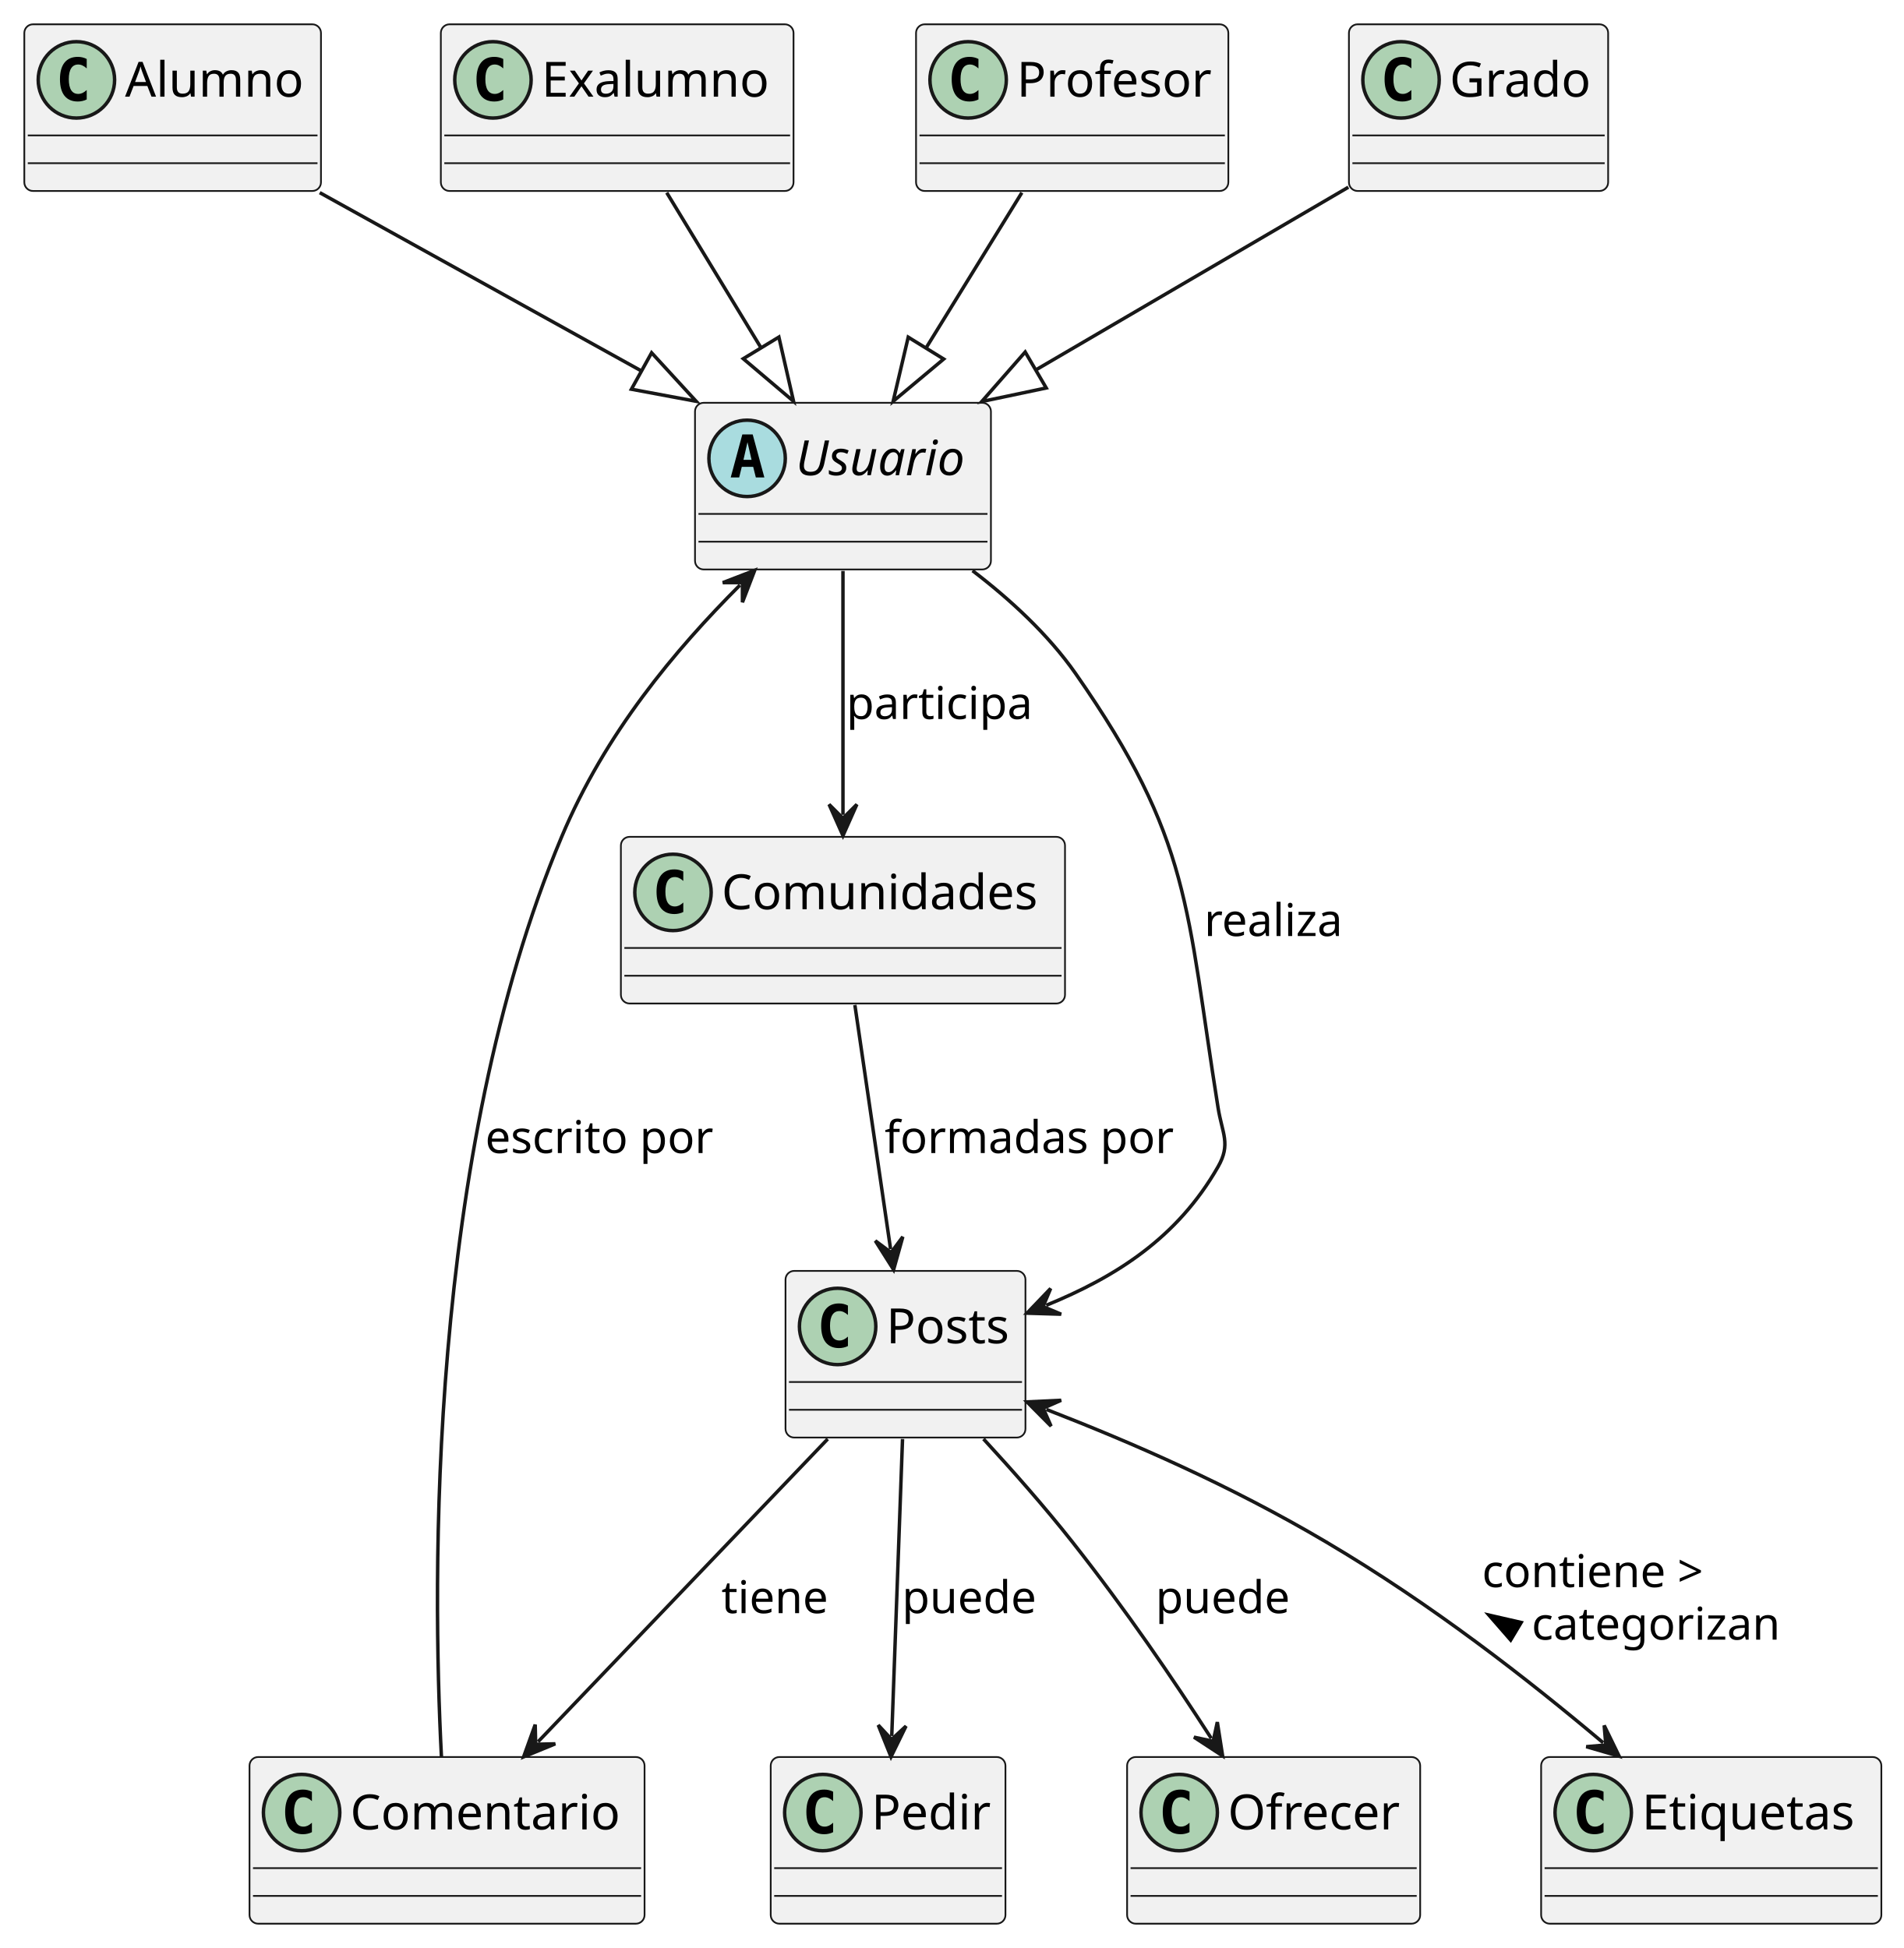
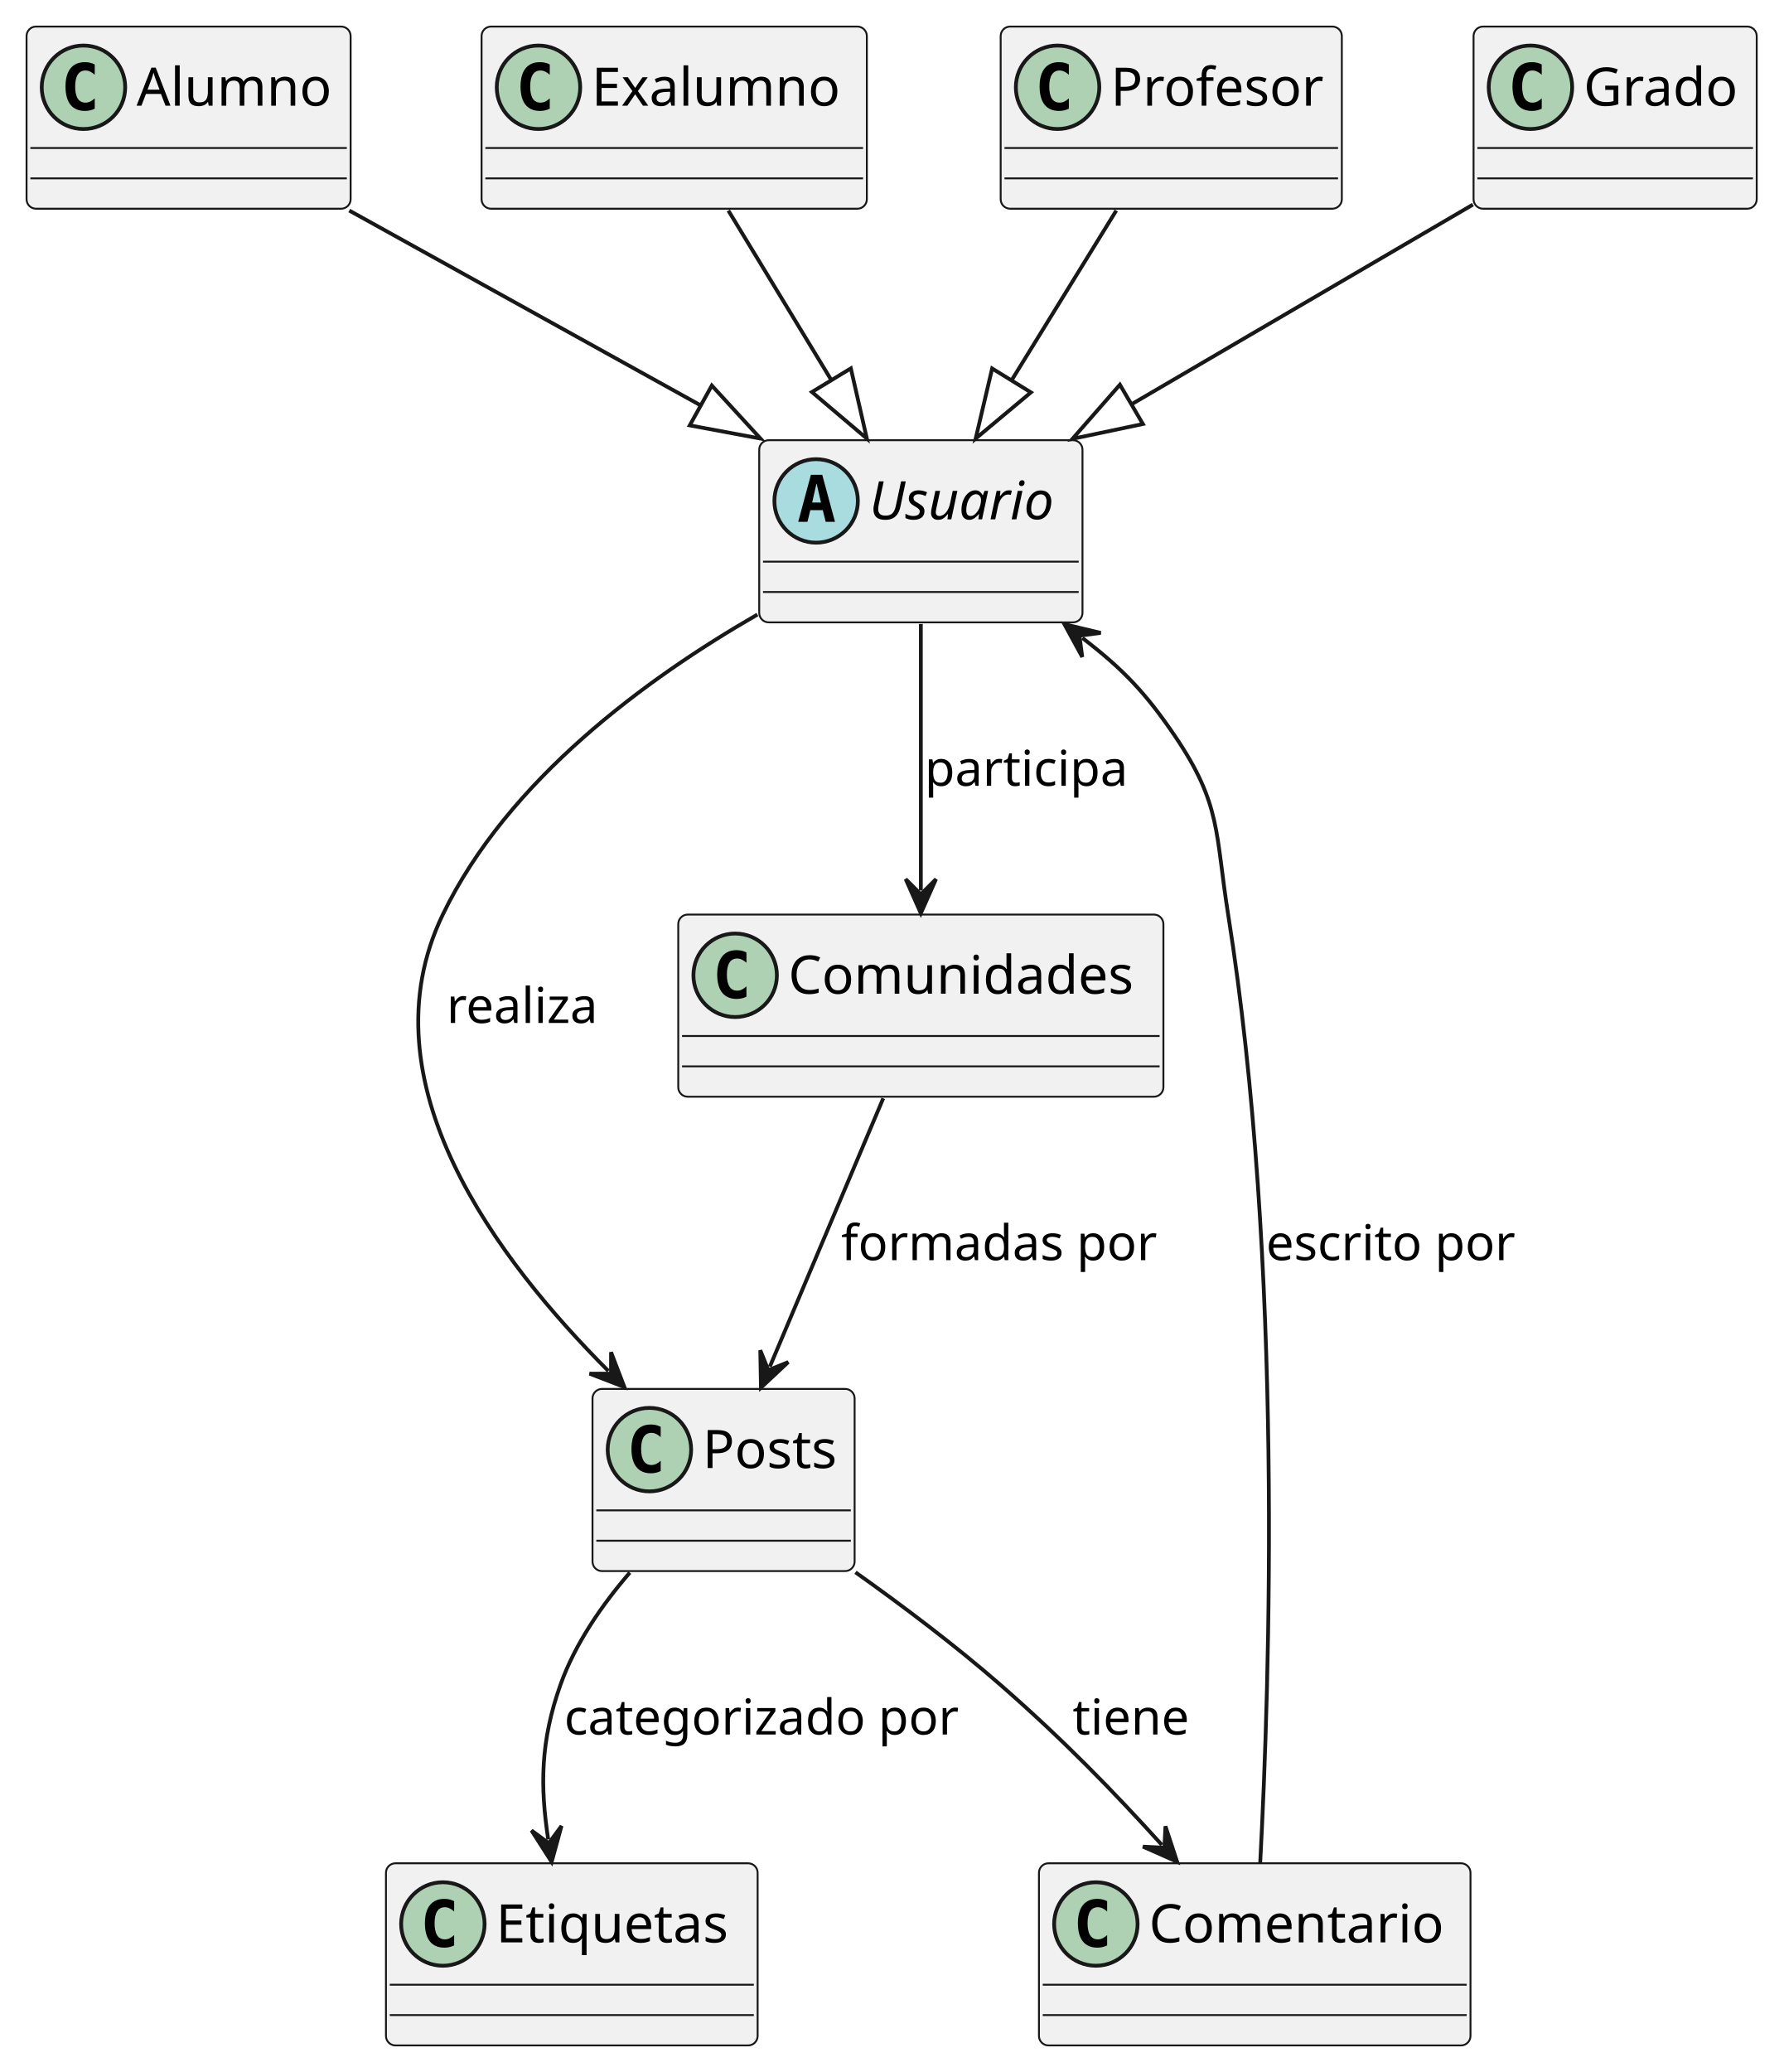
- <svg xmlns="http://www.w3.org/2000/svg" contentStyleType="text/css" height="561px" preserveAspectRatio="none" style="width:548px;height:561px;background:#FFFFFF;" version="1.1" viewBox="0 0 548 561" width="548px" zoomAndPan="magnify">
+ <svg xmlns="http://www.w3.org/2000/svg" contentStyleType="text/css" height="546px" preserveAspectRatio="none" style="width:470px;height:546px;background:#FFFFFF;" version="1.1" viewBox="0 0 470 546" width="470px" zoomAndPan="magnify">
  <defs />
  <g>
    <g id="elem_Usuario">
      <rect codeLine="1" fill="#F1F1F1" height="48" id="Usuario" rx="2.5" ry="2.5" style="stroke:#181818;stroke-width:0.5;" width="85.204" x="200.11" y="116" />
      <ellipse cx="215.11" cy="132" fill="#A9DCDF" rx="11" ry="11" style="stroke:#181818;stroke-width:1.0;" />
      <path d="M215.219,127.344 L214.063,132.422 L216.391,132.422 L215.219,127.344 Z M213.735,125.109 L216.719,125.109 L220.079,137.5 L217.626,137.5 L216.86,134.438 L213.579,134.438 L212.829,137.5 L210.391,137.5 L213.735,125.109 Z " fill="#000000" />
      <text fill="#000000" font-family="sans-serif" font-size="14" font-style="italic" lengthAdjust="spacing" textLength="53.204" x="229.11" y="136.847">Usuario</text>
      <line style="stroke:#181818;stroke-width:0.5;" x1="201.11" x2="284.314" y1="148" y2="148" />
      <line style="stroke:#181818;stroke-width:0.5;" x1="201.11" x2="284.314" y1="156" y2="156" />
    </g>
    <g id="elem_Alumno">
      <rect codeLine="2" fill="#F1F1F1" height="48" id="Alumno" rx="2.5" ry="2.5" style="stroke:#181818;stroke-width:0.5;" width="85.416" x="7" y="7" />
      <ellipse cx="22" cy="23" fill="#ADD1B2" rx="11" ry="11" style="stroke:#181818;stroke-width:1.0;" />
      <path d="M24.969,28.641 Q24.391,28.938 23.75,29.078 Q23.109,29.234 22.406,29.234 Q19.906,29.234 18.578,27.594 Q17.266,25.938 17.266,22.812 Q17.266,19.688 18.578,18.031 Q19.906,16.375 22.406,16.375 Q23.109,16.375 23.75,16.531 Q24.406,16.688 24.969,16.984 L24.969,19.703 Q24.344,19.125 23.75,18.859 Q23.156,18.578 22.531,18.578 Q21.188,18.578 20.5,19.656 Q19.812,20.719 19.812,22.812 Q19.812,24.906 20.5,25.984 Q21.188,27.047 22.531,27.047 Q23.156,27.047 23.75,26.781 Q24.344,26.5 24.969,25.922 L24.969,28.641 Z " fill="#000000" />
      <text fill="#000000" font-family="sans-serif" font-size="14" lengthAdjust="spacing" textLength="53.416" x="36" y="27.847">Alumno</text>
      <line style="stroke:#181818;stroke-width:0.5;" x1="8" x2="91.416" y1="39" y2="39" />
      <line style="stroke:#181818;stroke-width:0.5;" x1="8" x2="91.416" y1="47" y2="47" />
    </g>
    <g id="elem_Exalumno">
      <rect codeLine="3" fill="#F1F1F1" height="48" id="Exalumno" rx="2.5" ry="2.5" style="stroke:#181818;stroke-width:0.5;" width="101.549" x="126.93" y="7" />
      <ellipse cx="141.93" cy="23" fill="#ADD1B2" rx="11" ry="11" style="stroke:#181818;stroke-width:1.0;" />
      <path d="M144.899,28.641 Q144.321,28.938 143.68,29.078 Q143.039,29.234 142.336,29.234 Q139.836,29.234 138.508,27.594 Q137.196,25.938 137.196,22.812 Q137.196,19.688 138.508,18.031 Q139.836,16.375 142.336,16.375 Q143.039,16.375 143.68,16.531 Q144.336,16.688 144.899,16.984 L144.899,19.703 Q144.274,19.125 143.68,18.859 Q143.086,18.578 142.461,18.578 Q141.118,18.578 140.43,19.656 Q139.743,20.719 139.743,22.812 Q139.743,24.906 140.43,25.984 Q141.118,27.047 142.461,27.047 Q143.086,27.047 143.68,26.781 Q144.274,26.5 144.899,25.922 L144.899,28.641 Z " fill="#000000" />
      <text fill="#000000" font-family="sans-serif" font-size="14" lengthAdjust="spacing" textLength="69.549" x="155.93" y="27.847">Exalumno</text>
      <line style="stroke:#181818;stroke-width:0.5;" x1="127.93" x2="227.479" y1="39" y2="39" />
      <line style="stroke:#181818;stroke-width:0.5;" x1="127.93" x2="227.479" y1="47" y2="47" />
    </g>
    <g id="elem_Profesor">
      <rect codeLine="4" fill="#F1F1F1" height="48" id="Profesor" rx="2.5" ry="2.5" style="stroke:#181818;stroke-width:0.5;" width="89.921" x="263.75" y="7" />
      <ellipse cx="278.75" cy="23" fill="#ADD1B2" rx="11" ry="11" style="stroke:#181818;stroke-width:1.0;" />
      <path d="M281.719,28.641 Q281.141,28.938 280.5,29.078 Q279.859,29.234 279.156,29.234 Q276.656,29.234 275.328,27.594 Q274.016,25.938 274.016,22.812 Q274.016,19.688 275.328,18.031 Q276.656,16.375 279.156,16.375 Q279.859,16.375 280.5,16.531 Q281.156,16.688 281.719,16.984 L281.719,19.703 Q281.094,19.125 280.5,18.859 Q279.906,18.578 279.281,18.578 Q277.938,18.578 277.25,19.656 Q276.562,20.719 276.562,22.812 Q276.562,24.906 277.25,25.984 Q277.938,27.047 279.281,27.047 Q279.906,27.047 280.5,26.781 Q281.094,26.5 281.719,25.922 L281.719,28.641 Z " fill="#000000" />
      <text fill="#000000" font-family="sans-serif" font-size="14" lengthAdjust="spacing" textLength="57.921" x="292.75" y="27.847">Profesor</text>
      <line style="stroke:#181818;stroke-width:0.5;" x1="264.75" x2="352.671" y1="39" y2="39" />
      <line style="stroke:#181818;stroke-width:0.5;" x1="264.75" x2="352.671" y1="47" y2="47" />
    </g>
    <g id="elem_Grado">
      <rect codeLine="5" fill="#F1F1F1" height="48" id="Grado" rx="2.5" ry="2.5" style="stroke:#181818;stroke-width:0.5;" width="74.636" x="388.39" y="7" />
      <ellipse cx="403.39" cy="23" fill="#ADD1B2" rx="11" ry="11" style="stroke:#181818;stroke-width:1.0;" />
      <path d="M406.359,28.641 Q405.781,28.938 405.14,29.078 Q404.499,29.234 403.796,29.234 Q401.296,29.234 399.968,27.594 Q398.656,25.938 398.656,22.812 Q398.656,19.688 399.968,18.031 Q401.296,16.375 403.796,16.375 Q404.499,16.375 405.14,16.531 Q405.796,16.688 406.359,16.984 L406.359,19.703 Q405.734,19.125 405.14,18.859 Q404.546,18.578 403.921,18.578 Q402.577,18.578 401.89,19.656 Q401.202,20.719 401.202,22.812 Q401.202,24.906 401.89,25.984 Q402.577,27.047 403.921,27.047 Q404.546,27.047 405.14,26.781 Q405.734,26.5 406.359,25.922 L406.359,28.641 Z " fill="#000000" />
      <text fill="#000000" font-family="sans-serif" font-size="14" lengthAdjust="spacing" textLength="42.636" x="417.39" y="27.847">Grado</text>
      <line style="stroke:#181818;stroke-width:0.5;" x1="389.39" x2="462.026" y1="39" y2="39" />
      <line style="stroke:#181818;stroke-width:0.5;" x1="389.39" x2="462.026" y1="47" y2="47" />
    </g>
    <g id="elem_Posts">
-       <rect codeLine="6" fill="#F1F1F1" height="48" id="Posts" rx="2.5" ry="2.5" style="stroke:#181818;stroke-width:0.5;" width="69.085" x="226.17" y="366" />
-       <ellipse cx="241.17" cy="382" fill="#ADD1B2" rx="11" ry="11" style="stroke:#181818;stroke-width:1.0;" />
-       <path d="M244.139,387.641 Q243.561,387.938 242.92,388.078 Q242.279,388.234 241.576,388.234 Q239.076,388.234 237.748,386.594 Q236.436,384.938 236.436,381.812 Q236.436,378.688 237.748,377.031 Q239.076,375.375 241.576,375.375 Q242.279,375.375 242.92,375.531 Q243.576,375.688 244.139,375.984 L244.139,378.703 Q243.514,378.125 242.92,377.859 Q242.326,377.578 241.701,377.578 Q240.357,377.578 239.67,378.656 Q238.982,379.719 238.982,381.812 Q238.982,383.906 239.67,384.984 Q240.357,386.047 241.701,386.047 Q242.326,386.047 242.92,385.781 Q243.514,385.5 244.139,384.922 L244.139,387.641 Z " fill="#000000" />
-       <text fill="#000000" font-family="sans-serif" font-size="14" lengthAdjust="spacing" textLength="37.085" x="255.17" y="386.847">Posts</text>
-       <line style="stroke:#181818;stroke-width:0.5;" x1="227.17" x2="294.255" y1="398" y2="398" />
-       <line style="stroke:#181818;stroke-width:0.5;" x1="227.17" x2="294.255" y1="406" y2="406" />
+       <rect codeLine="6" fill="#F1F1F1" height="48" id="Posts" rx="2.5" ry="2.5" style="stroke:#181818;stroke-width:0.5;" width="69.085" x="156.17" y="366" />
+       <ellipse cx="171.17" cy="382" fill="#ADD1B2" rx="11" ry="11" style="stroke:#181818;stroke-width:1.0;" />
+       <path d="M174.139,387.641 Q173.561,387.938 172.92,388.078 Q172.279,388.234 171.576,388.234 Q169.076,388.234 167.748,386.594 Q166.436,384.938 166.436,381.812 Q166.436,378.688 167.748,377.031 Q169.076,375.375 171.576,375.375 Q172.279,375.375 172.92,375.531 Q173.576,375.688 174.139,375.984 L174.139,378.703 Q173.514,378.125 172.92,377.859 Q172.326,377.578 171.701,377.578 Q170.357,377.578 169.67,378.656 Q168.982,379.719 168.982,381.812 Q168.982,383.906 169.67,384.984 Q170.357,386.047 171.701,386.047 Q172.326,386.047 172.92,385.781 Q173.514,385.5 174.139,384.922 L174.139,387.641 Z " fill="#000000" />
+       <text fill="#000000" font-family="sans-serif" font-size="14" lengthAdjust="spacing" textLength="37.085" x="185.17" y="386.847">Posts</text>
+       <line style="stroke:#181818;stroke-width:0.5;" x1="157.17" x2="224.255" y1="398" y2="398" />
+       <line style="stroke:#181818;stroke-width:0.5;" x1="157.17" x2="224.255" y1="406" y2="406" />
    </g>
    <g id="elem_Comunidades">
      <rect codeLine="7" fill="#F1F1F1" height="48" id="Comunidades" rx="2.5" ry="2.5" style="stroke:#181818;stroke-width:0.5;" width="127.874" x="178.77" y="241" />
      <ellipse cx="193.77" cy="257" fill="#ADD1B2" rx="11" ry="11" style="stroke:#181818;stroke-width:1.0;" />
      <path d="M196.739,262.641 Q196.161,262.938 195.52,263.078 Q194.879,263.234 194.176,263.234 Q191.676,263.234 190.348,261.594 Q189.036,259.938 189.036,256.812 Q189.036,253.688 190.348,252.031 Q191.676,250.375 194.176,250.375 Q194.879,250.375 195.52,250.531 Q196.176,250.688 196.739,250.984 L196.739,253.703 Q196.114,253.125 195.52,252.859 Q194.926,252.578 194.301,252.578 Q192.958,252.578 192.27,253.656 Q191.583,254.719 191.583,256.812 Q191.583,258.906 192.27,259.984 Q192.958,261.047 194.301,261.047 Q194.926,261.047 195.52,260.781 Q196.114,260.5 196.739,259.922 L196.739,262.641 Z " fill="#000000" />
      <text fill="#000000" font-family="sans-serif" font-size="14" lengthAdjust="spacing" textLength="95.874" x="207.77" y="261.847">Comunidades</text>
      <line style="stroke:#181818;stroke-width:0.5;" x1="179.77" x2="305.644" y1="273" y2="273" />
      <line style="stroke:#181818;stroke-width:0.5;" x1="179.77" x2="305.644" y1="281" y2="281" />
    </g>
    <g id="elem_Etiquetas">
-       <rect codeLine="8" fill="#F1F1F1" height="48" id="Etiquetas" rx="2.5" ry="2.5" style="stroke:#181818;stroke-width:0.5;" width="97.96" x="443.73" y="506" />
-       <ellipse cx="458.73" cy="522" fill="#ADD1B2" rx="11" ry="11" style="stroke:#181818;stroke-width:1.0;" />
-       <path d="M461.699,527.641 Q461.121,527.938 460.48,528.078 Q459.839,528.234 459.136,528.234 Q456.636,528.234 455.308,526.594 Q453.996,524.938 453.996,521.812 Q453.996,518.688 455.308,517.031 Q456.636,515.375 459.136,515.375 Q459.839,515.375 460.48,515.531 Q461.136,515.688 461.699,515.984 L461.699,518.703 Q461.074,518.125 460.48,517.859 Q459.886,517.578 459.261,517.578 Q457.918,517.578 457.23,518.656 Q456.543,519.719 456.543,521.812 Q456.543,523.906 457.23,524.984 Q457.918,526.047 459.261,526.047 Q459.886,526.047 460.48,525.781 Q461.074,525.5 461.699,524.922 L461.699,527.641 Z " fill="#000000" />
-       <text fill="#000000" font-family="sans-serif" font-size="14" lengthAdjust="spacing" textLength="65.96" x="472.73" y="526.847">Etiquetas</text>
-       <line style="stroke:#181818;stroke-width:0.5;" x1="444.73" x2="540.69" y1="538" y2="538" />
-       <line style="stroke:#181818;stroke-width:0.5;" x1="444.73" x2="540.69" y1="546" y2="546" />
+       <rect codeLine="8" fill="#F1F1F1" height="48" id="Etiquetas" rx="2.5" ry="2.5" style="stroke:#181818;stroke-width:0.5;" width="97.96" x="101.73" y="491" />
+       <ellipse cx="116.73" cy="507" fill="#ADD1B2" rx="11" ry="11" style="stroke:#181818;stroke-width:1.0;" />
+       <path d="M119.699,512.641 Q119.121,512.938 118.48,513.078 Q117.839,513.234 117.136,513.234 Q114.636,513.234 113.308,511.594 Q111.996,509.938 111.996,506.812 Q111.996,503.688 113.308,502.031 Q114.636,500.375 117.136,500.375 Q117.839,500.375 118.48,500.531 Q119.136,500.688 119.699,500.984 L119.699,503.703 Q119.074,503.125 118.48,502.859 Q117.886,502.578 117.261,502.578 Q115.918,502.578 115.23,503.656 Q114.543,504.719 114.543,506.812 Q114.543,508.906 115.23,509.984 Q115.918,511.047 117.261,511.047 Q117.886,511.047 118.48,510.781 Q119.074,510.5 119.699,509.922 L119.699,512.641 Z " fill="#000000" />
+       <text fill="#000000" font-family="sans-serif" font-size="14" lengthAdjust="spacing" textLength="65.96" x="130.73" y="511.847">Etiquetas</text>
+       <line style="stroke:#181818;stroke-width:0.5;" x1="102.73" x2="198.69" y1="523" y2="523" />
+       <line style="stroke:#181818;stroke-width:0.5;" x1="102.73" x2="198.69" y1="531" y2="531" />
    </g>
    <g id="elem_Comentario">
-       <rect codeLine="9" fill="#F1F1F1" height="48" id="Comentario" rx="2.5" ry="2.5" style="stroke:#181818;stroke-width:0.5;" width="113.744" x="71.84" y="506" />
-       <ellipse cx="86.84" cy="522" fill="#ADD1B2" rx="11" ry="11" style="stroke:#181818;stroke-width:1.0;" />
-       <path d="M89.809,527.641 Q89.231,527.938 88.59,528.078 Q87.949,528.234 87.246,528.234 Q84.746,528.234 83.418,526.594 Q82.106,524.938 82.106,521.812 Q82.106,518.688 83.418,517.031 Q84.746,515.375 87.246,515.375 Q87.949,515.375 88.59,515.531 Q89.246,515.688 89.809,515.984 L89.809,518.703 Q89.184,518.125 88.59,517.859 Q87.996,517.578 87.371,517.578 Q86.028,517.578 85.34,518.656 Q84.653,519.719 84.653,521.812 Q84.653,523.906 85.34,524.984 Q86.028,526.047 87.371,526.047 Q87.996,526.047 88.59,525.781 Q89.184,525.5 89.809,524.922 L89.809,527.641 Z " fill="#000000" />
-       <text fill="#000000" font-family="sans-serif" font-size="14" lengthAdjust="spacing" textLength="81.744" x="100.84" y="526.847">Comentario</text>
-       <line style="stroke:#181818;stroke-width:0.5;" x1="72.84" x2="184.584" y1="538" y2="538" />
-       <line style="stroke:#181818;stroke-width:0.5;" x1="72.84" x2="184.584" y1="546" y2="546" />
-     </g>
-     <g id="elem_Pedir">
-       <rect codeLine="10" fill="#F1F1F1" height="48" id="Pedir" rx="2.5" ry="2.5" style="stroke:#181818;stroke-width:0.5;" width="67.588" x="221.91" y="506" />
-       <ellipse cx="236.91" cy="522" fill="#ADD1B2" rx="11" ry="11" style="stroke:#181818;stroke-width:1.0;" />
-       <path d="M239.879,527.641 Q239.301,527.938 238.66,528.078 Q238.019,528.234 237.316,528.234 Q234.816,528.234 233.488,526.594 Q232.176,524.938 232.176,521.812 Q232.176,518.688 233.488,517.031 Q234.816,515.375 237.316,515.375 Q238.019,515.375 238.66,515.531 Q239.316,515.688 239.879,515.984 L239.879,518.703 Q239.254,518.125 238.66,517.859 Q238.066,517.578 237.441,517.578 Q236.097,517.578 235.41,518.656 Q234.722,519.719 234.722,521.812 Q234.722,523.906 235.41,524.984 Q236.097,526.047 237.441,526.047 Q238.066,526.047 238.66,525.781 Q239.254,525.5 239.879,524.922 L239.879,527.641 Z " fill="#000000" />
-       <text fill="#000000" font-family="sans-serif" font-size="14" lengthAdjust="spacing" textLength="35.588" x="250.91" y="526.847">Pedir</text>
-       <line style="stroke:#181818;stroke-width:0.5;" x1="222.91" x2="288.498" y1="538" y2="538" />
-       <line style="stroke:#181818;stroke-width:0.5;" x1="222.91" x2="288.498" y1="546" y2="546" />
-     </g>
-     <g id="elem_Ofrecer">
-       <rect codeLine="11" fill="#F1F1F1" height="48" id="Ofrecer" rx="2.5" ry="2.5" style="stroke:#181818;stroke-width:0.5;" width="84.384" x="324.52" y="506" />
-       <ellipse cx="339.52" cy="522" fill="#ADD1B2" rx="11" ry="11" style="stroke:#181818;stroke-width:1.0;" />
-       <path d="M342.489,527.641 Q341.911,527.938 341.27,528.078 Q340.629,528.234 339.926,528.234 Q337.426,528.234 336.098,526.594 Q334.786,524.938 334.786,521.812 Q334.786,518.688 336.098,517.031 Q337.426,515.375 339.926,515.375 Q340.629,515.375 341.27,515.531 Q341.926,515.688 342.489,515.984 L342.489,518.703 Q341.864,518.125 341.27,517.859 Q340.676,517.578 340.051,517.578 Q338.707,517.578 338.02,518.656 Q337.332,519.719 337.332,521.812 Q337.332,523.906 338.02,524.984 Q338.707,526.047 340.051,526.047 Q340.676,526.047 341.27,525.781 Q341.864,525.5 342.489,524.922 L342.489,527.641 Z " fill="#000000" />
-       <text fill="#000000" font-family="sans-serif" font-size="14" lengthAdjust="spacing" textLength="52.384" x="353.52" y="526.847">Ofrecer</text>
-       <line style="stroke:#181818;stroke-width:0.5;" x1="325.52" x2="407.904" y1="538" y2="538" />
-       <line style="stroke:#181818;stroke-width:0.5;" x1="325.52" x2="407.904" y1="546" y2="546" />
+       <rect codeLine="9" fill="#F1F1F1" height="48" id="Comentario" rx="2.5" ry="2.5" style="stroke:#181818;stroke-width:0.5;" width="113.744" x="273.84" y="491" />
+       <ellipse cx="288.84" cy="507" fill="#ADD1B2" rx="11" ry="11" style="stroke:#181818;stroke-width:1.0;" />
+       <path d="M291.809,512.641 Q291.231,512.938 290.59,513.078 Q289.949,513.234 289.246,513.234 Q286.746,513.234 285.418,511.594 Q284.106,509.938 284.106,506.812 Q284.106,503.688 285.418,502.031 Q286.746,500.375 289.246,500.375 Q289.949,500.375 290.59,500.531 Q291.246,500.688 291.809,500.984 L291.809,503.703 Q291.184,503.125 290.59,502.859 Q289.996,502.578 289.371,502.578 Q288.027,502.578 287.34,503.656 Q286.652,504.719 286.652,506.812 Q286.652,508.906 287.34,509.984 Q288.027,511.047 289.371,511.047 Q289.996,511.047 290.59,510.781 Q291.184,510.5 291.809,509.922 L291.809,512.641 Z " fill="#000000" />
+       <text fill="#000000" font-family="sans-serif" font-size="14" lengthAdjust="spacing" textLength="81.744" x="302.84" y="511.847">Comentario</text>
+       <line style="stroke:#181818;stroke-width:0.5;" x1="274.84" x2="386.584" y1="523" y2="523" />
+       <line style="stroke:#181818;stroke-width:0.5;" x1="274.84" x2="386.584" y1="531" y2="531" />
    </g>
    <g id="link_Alumno_Usuario">
-       <path codeLine="14" d="M92.06,55.48 C124.24,73.32 152.557,89.024 184.707,106.844 " fill="none" id="Alumno-to-Usuario" style="stroke:#181818;stroke-width:1.0;" />
+       <path codeLine="12" d="M92.06,55.48 C124.24,73.32 152.557,89.024 184.707,106.844 " fill="none" id="Alumno-to-Usuario" style="stroke:#181818;stroke-width:1.0;" />
      <polygon fill="none" points="200.45,115.57,187.615,101.596,181.798,112.092,200.45,115.57" style="stroke:#181818;stroke-width:1.0;" />
    </g>
    <g id="link_Exalumno_Usuario">
-       <path codeLine="15" d="M191.97,55.48 C202.81,73.32 208.302,82.368 219.132,100.188 " fill="none" id="Exalumno-to-Usuario" style="stroke:#181818;stroke-width:1.0;" />
+       <path codeLine="13" d="M191.97,55.48 C202.81,73.32 208.302,82.368 219.132,100.188 " fill="none" id="Exalumno-to-Usuario" style="stroke:#181818;stroke-width:1.0;" />
      <polygon fill="none" points="228.48,115.57,224.259,97.072,214.004,103.304,228.48,115.57" style="stroke:#181818;stroke-width:1.0;" />
    </g>
    <g id="link_Profesor_Usuario">
-       <path codeLine="16" d="M294.22,55.48 C283.22,73.32 277.599,82.429 266.609,100.249 " fill="none" id="Profesor-to-Usuario" style="stroke:#181818;stroke-width:1.0;" />
+       <path codeLine="14" d="M294.22,55.48 C283.22,73.32 277.599,82.429 266.609,100.249 " fill="none" id="Profesor-to-Usuario" style="stroke:#181818;stroke-width:1.0;" />
      <polygon fill="none" points="257.16,115.57,271.716,103.399,261.502,97.1,257.16,115.57" style="stroke:#181818;stroke-width:1.0;" />
    </g>
    <g id="link_Grado_Usuario">
-       <path codeLine="17" d="M388.23,53.91 C357.49,71.89 329.606,88.181 298.207,106.551 " fill="none" id="Grado-to-Usuario" style="stroke:#181818;stroke-width:1.0;" />
+       <path codeLine="15" d="M388.23,53.91 C357.49,71.89 329.606,88.181 298.207,106.551 " fill="none" id="Grado-to-Usuario" style="stroke:#181818;stroke-width:1.0;" />
      <polygon fill="none" points="282.67,115.64,301.236,111.73,295.177,101.372,282.67,115.64" style="stroke:#181818;stroke-width:1.0;" />
    </g>
    <g id="link_Usuario_Posts">
-       <path codeLine="20" d="M280.01,164.34 C290.81,172.6 301.81,182.69 309.71,194 C343.17,241.95 341.48,261.26 350.71,319 C351.9,326.46 354.46,329.44 350.71,336 C338.92,356.62 321.183,367.748 301.243,375.908 " fill="none" id="Usuario-to-Posts" style="stroke:#181818;stroke-width:1.0;" />
-       <polygon fill="#181818" points="295.69,378.18,305.534,378.473,300.317,376.286,302.505,371.069,295.69,378.18" style="stroke:#181818;stroke-width:1.0;" />
-       <text fill="#000000" font-family="sans-serif" font-size="13" lengthAdjust="spacing" textLength="43.323" x="346.71" y="269.567">realiza</text>
+       <path codeLine="18" d="M199.64,161.94 C170.32,178.81 133.83,205.54 116.71,241 C95.34,285.23 131.303,332.162 160.343,361.272 " fill="none" id="Usuario-to-Posts" style="stroke:#181818;stroke-width:1.0;" />
+       <polygon fill="#181818" points="164.58,365.52,161.055,356.323,161.049,361.98,155.392,361.973,164.58,365.52" style="stroke:#181818;stroke-width:1.0;" />
+       <text fill="#000000" font-family="sans-serif" font-size="13" lengthAdjust="spacing" textLength="43.323" x="117.71" y="269.567">realiza</text>
    </g>
    <g id="link_Usuario_Comunidades">
-       <path codeLine="21" d="M242.71,164.42 C242.71,186.31 242.71,212.8 242.71,234.66 " fill="none" id="Usuario-to-Comunidades" style="stroke:#181818;stroke-width:1.0;" />
+       <path codeLine="19" d="M242.71,164.42 C242.71,186.31 242.71,212.8 242.71,234.66 " fill="none" id="Usuario-to-Comunidades" style="stroke:#181818;stroke-width:1.0;" />
      <polygon fill="#181818" points="242.71,240.66,246.71,231.66,242.71,235.66,238.71,231.66,242.71,240.66" style="stroke:#181818;stroke-width:1.0;" />
      <text fill="#000000" font-family="sans-serif" font-size="13" lengthAdjust="spacing" textLength="57.249" x="243.71" y="207.067">participa</text>
    </g>
    <g id="link_Comunidades_Posts">
-       <path codeLine="22" d="M246.14,289.42 C249.34,311.31 253.221,337.863 256.421,359.723 " fill="none" id="Comunidades-to-Posts" style="stroke:#181818;stroke-width:1.0;" />
-       <polygon fill="#181818" points="257.29,365.66,259.944,356.175,256.566,360.713,252.029,357.334,257.29,365.66" style="stroke:#181818;stroke-width:1.0;" />
-       <text fill="#000000" font-family="sans-serif" font-size="13" lengthAdjust="spacing" textLength="87.179" x="254.71" y="332.067">formadas por</text>
-     </g>
-     <g id="link_Posts_Pedir">
-       <path codeLine="23" d="M259.86,414.41 C258.93,439.94 257.677,474.544 256.757,499.944 " fill="none" id="Posts-to-Pedir" style="stroke:#181818;stroke-width:1.0;" />
-       <polygon fill="#181818" points="256.54,505.94,260.863,497.091,256.721,500.943,252.868,496.801,256.54,505.94" style="stroke:#181818;stroke-width:1.0;" />
-       <text fill="#000000" font-family="sans-serif" font-size="13" lengthAdjust="spacing" textLength="40.739" x="259.71" y="464.567">puede</text>
-     </g>
-     <g id="link_Posts_Ofrecer">
-       <path codeLine="24" d="M283.17,414.4 C291.48,423.42 300.79,433.96 308.71,444 C324.52,464.07 337.504,483.2 348.764,500.63 " fill="none" id="Posts-to-Ofrecer" style="stroke:#181818;stroke-width:1.0;" />
-       <polygon fill="#181818" points="352.02,505.67,350.496,495.94,349.307,501.47,343.776,500.281,352.02,505.67" style="stroke:#181818;stroke-width:1.0;" />
-       <text fill="#000000" font-family="sans-serif" font-size="13" lengthAdjust="spacing" textLength="40.739" x="332.71" y="464.567">puede</text>
+       <path codeLine="20" d="M232.8,289.42 C223.55,311.31 212.158,338.274 202.908,360.134 " fill="none" id="Comunidades-to-Posts" style="stroke:#181818;stroke-width:1.0;" />
+       <polygon fill="#181818" points="200.57,365.66,207.761,358.93,202.518,361.055,200.393,355.813,200.57,365.66" style="stroke:#181818;stroke-width:1.0;" />
+       <text fill="#000000" font-family="sans-serif" font-size="13" lengthAdjust="spacing" textLength="87.179" x="221.71" y="332.067">formadas por</text>
    </g>
    <g id="link_Posts_Etiquetas">
-       <path codeLine="25" d="M301.282,405.904 C326.052,415.534 354.06,427.68 381.71,444 C412.44,462.14 439.88,483.605 461.601,501.895 " fill="none" id="Posts-Etiquetas" style="stroke:#181818;stroke-width:1.0;" />
-       <polygon fill="#181818" points="295.69,403.73,302.629,410.719,300.35,405.542,305.528,403.263,295.69,403.73" style="stroke:#181818;stroke-width:1.0;" />
-       <polygon fill="#181818" points="466.19,505.76,461.882,496.903,462.365,502.539,456.729,503.023,466.19,505.76" style="stroke:#181818;stroke-width:1.0;" />
-       <text fill="#000000" font-family="sans-serif" font-size="13" lengthAdjust="spacing" textLength="71.31" x="426.71" y="457.067">contiene &gt;</text>
-       <polygon fill="#000000" points="428.706,465.131,434.956,472.299,437.976,467.256,428.706,465.131" style="stroke:#000000;stroke-width:1.0;" />
-       <text fill="#000000" font-family="sans-serif" font-size="13" lengthAdjust="spacing" textLength="76.4" x="440.995" y="472.2">categorizan</text>
+       <path codeLine="21" d="M166,414.4 C158.65,422.93 151.55,433.17 147.71,444 C142.42,458.9 142.377,470.788 144.497,484.718 " fill="none" id="Posts-to-Etiquetas" style="stroke:#181818;stroke-width:1.0;" />
+       <polygon fill="#181818" points="145.4,490.65,148,481.151,144.648,485.707,140.091,482.354,145.4,490.65" style="stroke:#181818;stroke-width:1.0;" />
+       <text fill="#000000" font-family="sans-serif" font-size="13" lengthAdjust="spacing" textLength="110.049" x="148.71" y="457.067">categorizado por</text>
    </g>
    <g id="link_Posts_Comentario">
-       <path codeLine="26" d="M238.32,414.41 C213.9,439.94 179.207,476.204 154.917,501.604 " fill="none" id="Posts-to-Comentario" style="stroke:#181818;stroke-width:1.0;" />
-       <polygon fill="#181818" points="150.77,505.94,159.881,502.2,154.226,502.326,154.099,496.671,150.77,505.94" style="stroke:#181818;stroke-width:1.0;" />
-       <text fill="#000000" font-family="sans-serif" font-size="13" lengthAdjust="spacing" textLength="32.944" x="207.71" y="464.567">tiene</text>
+       <path codeLine="22" d="M225.48,414.32 C237.91,423.15 251.79,433.6 263.71,444 C280.31,458.49 293.442,472.033 306.232,486.153 " fill="none" id="Posts-to-Comentario" style="stroke:#181818;stroke-width:1.0;" />
+       <polygon fill="#181818" points="310.26,490.6,307.183,481.244,306.903,486.894,301.253,486.615,310.26,490.6" style="stroke:#181818;stroke-width:1.0;" />
+       <text fill="#000000" font-family="sans-serif" font-size="13" lengthAdjust="spacing" textLength="32.944" x="282.71" y="457.067">tiene</text>
    </g>
    <g id="link_Comentario_Usuario">
-       <path codeLine="27" d="M127.1,505.88 C124.5,455.53 123.04,333.11 161.71,241 C174.25,211.13 194.331,187.256 213.061,168.496 " fill="none" id="Comentario-to-Usuario" style="stroke:#181818;stroke-width:1.0;" />
-       <polygon fill="#181818" points="217.3,164.25,208.11,167.793,213.767,167.788,213.772,173.445,217.3,164.25" style="stroke:#181818;stroke-width:1.0;" />
-       <text fill="#000000" font-family="sans-serif" font-size="13" lengthAdjust="spacing" textLength="69.608" x="139.71" y="332.067">escrito por</text>
+       <path codeLine="23" d="M332.16,490.8 C334.67,443.48 338.25,332.54 323.71,241 C320.29,219.47 321.93,212.04 309.71,194 C302.05,182.7 296.014,176.327 285.304,168.127 " fill="none" id="Comentario-to-Usuario" style="stroke:#181818;stroke-width:1.0;" />
+       <polygon fill="#181818" points="280.54,164.48,285.254,173.127,284.51,167.52,290.118,166.775,280.54,164.48" style="stroke:#181818;stroke-width:1.0;" />
+       <text fill="#000000" font-family="sans-serif" font-size="13" lengthAdjust="spacing" textLength="69.608" x="333.71" y="332.067">escrito por</text>
    </g>
  </g>
</svg>
